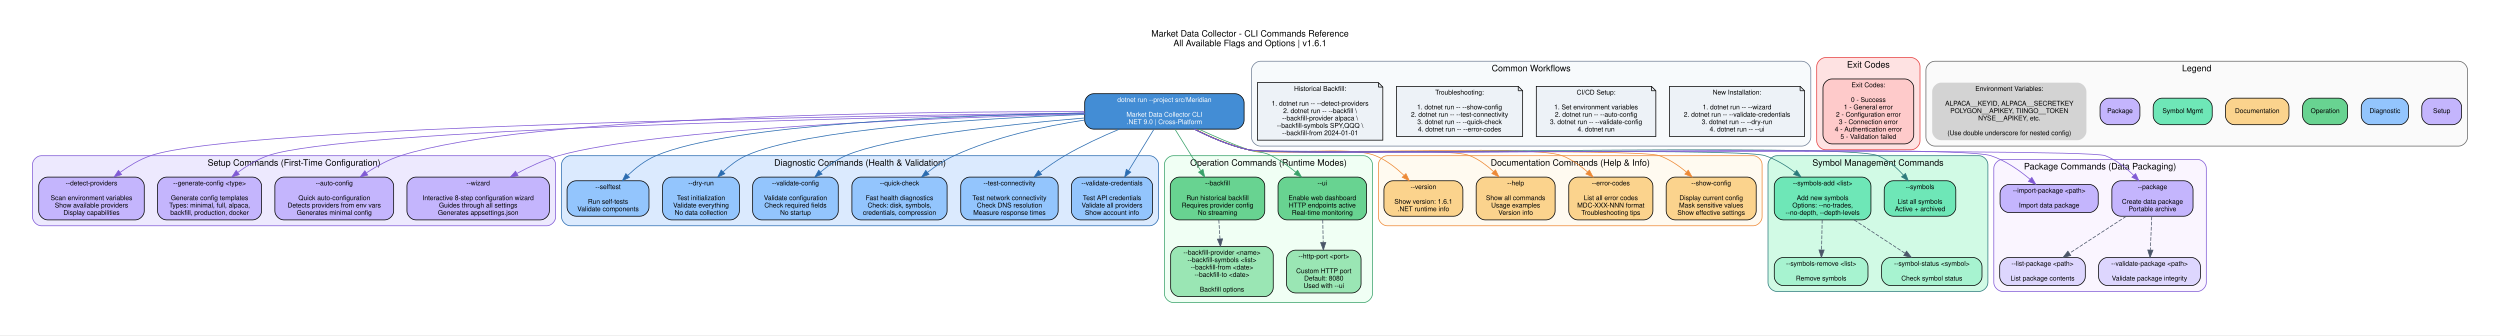
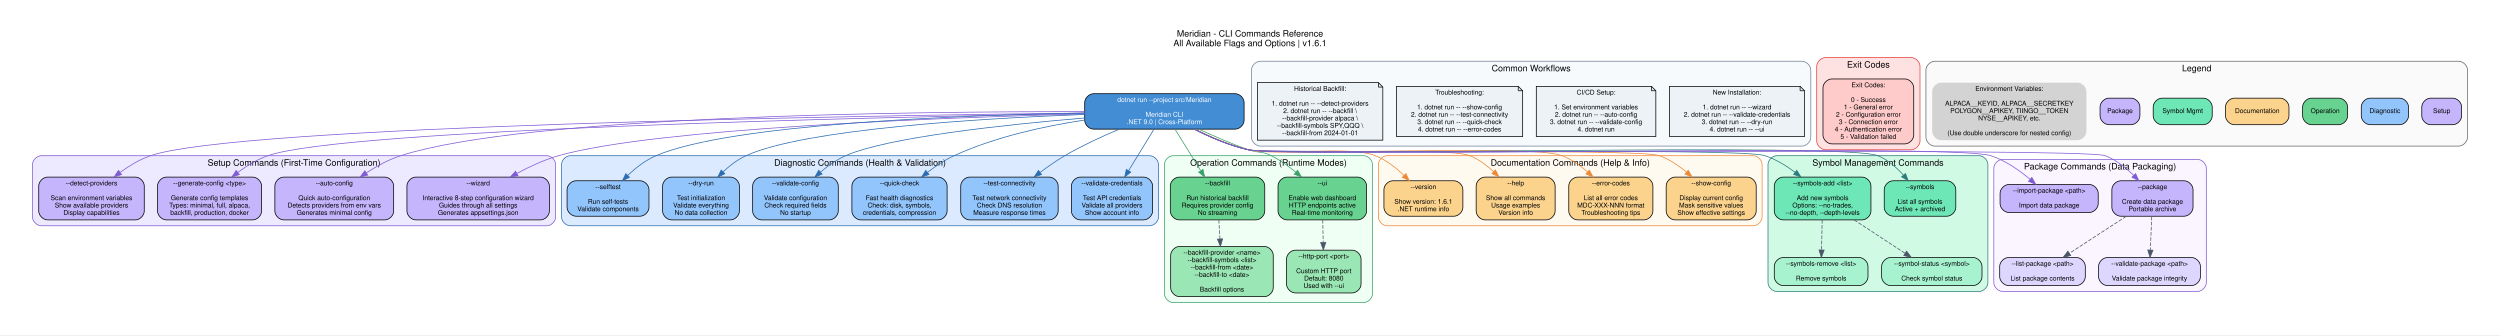
<svg xmlns="http://www.w3.org/2000/svg" width="3388pt" height="454pt" viewBox="0.00 0.00 3388.00 454.00">
  <g id="graph0" class="graph" transform="scale(1 1) rotate(0) translate(36 418)">
    <polygon fill="white" stroke="transparent" points="-36,36 -36,-418 3352,-418 3352,36 -36,36" />
-     <text text-anchor="middle" x="1658" y="-368.4" font-family="Helvetica,sans-Serif" font-size="12.00">Market Data Collector - CLI Commands Reference</text>
+     <text text-anchor="middle" x="1658" y="-368.4" font-family="Helvetica,sans-Serif" font-size="12.00">Meridian - CLI Commands Reference</text>
    <text text-anchor="middle" x="1658" y="-355.4" font-family="Helvetica,sans-Serif" font-size="12.00">All Available Flags and Options | v1.6.1</text>
    <g id="clust1" class="cluster">
      <path fill="#ede9fe" stroke="#805ad5" d="M20,-112C20,-112 705,-112 705,-112 711,-112 717,-118 717,-124 717,-124 717,-195 717,-195 717,-201 711,-207 705,-207 705,-207 20,-207 20,-207 14,-207 8,-201 8,-195 8,-195 8,-124 8,-124 8,-118 14,-112 20,-112" />
      <text text-anchor="middle" x="362.5" y="-193.4" font-family="Helvetica,sans-Serif" font-size="12.00">Setup Commands (First-Time Configuration)</text>
    </g>
    <g id="clust2" class="cluster">
      <path fill="#dbeafe" stroke="#2b6cb0" d="M737,-112C737,-112 1522,-112 1522,-112 1528,-112 1534,-118 1534,-124 1534,-124 1534,-195 1534,-195 1534,-201 1528,-207 1522,-207 1522,-207 737,-207 737,-207 731,-207 725,-201 725,-195 725,-195 725,-124 725,-124 725,-118 731,-112 737,-112" />
      <text text-anchor="middle" x="1129.5" y="-193.4" font-family="Helvetica,sans-Serif" font-size="12.00">Diagnostic Commands (Health &amp; Validation)</text>
    </g>
    <g id="clust3" class="cluster">
      <path fill="#f0fff4" stroke="#38a169" d="M1554,-8C1554,-8 1812,-8 1812,-8 1818,-8 1824,-14 1824,-20 1824,-20 1824,-195 1824,-195 1824,-201 1818,-207 1812,-207 1812,-207 1554,-207 1554,-207 1548,-207 1542,-201 1542,-195 1542,-195 1542,-20 1542,-20 1542,-14 1548,-8 1554,-8" />
      <text text-anchor="middle" x="1683" y="-193.4" font-family="Helvetica,sans-Serif" font-size="12.00">Operation Commands (Runtime Modes)</text>
    </g>
    <g id="clust4" class="cluster">
      <path fill="#fffaf0" stroke="#ed8936" d="M1844,-112C1844,-112 2340,-112 2340,-112 2346,-112 2352,-118 2352,-124 2352,-124 2352,-195 2352,-195 2352,-201 2346,-207 2340,-207 2340,-207 1844,-207 1844,-207 1838,-207 1832,-201 1832,-195 1832,-195 1832,-124 1832,-124 1832,-118 1838,-112 1844,-112" />
      <text text-anchor="middle" x="2092" y="-193.4" font-family="Helvetica,sans-Serif" font-size="12.00">Documentation Commands (Help &amp; Info)</text>
    </g>
    <g id="clust5" class="cluster">
      <path fill="#d1fae5" stroke="#2c7a7b" d="M2372,-23C2372,-23 2646,-23 2646,-23 2652,-23 2658,-29 2658,-35 2658,-35 2658,-195 2658,-195 2658,-201 2652,-207 2646,-207 2646,-207 2372,-207 2372,-207 2366,-207 2360,-201 2360,-195 2360,-195 2360,-35 2360,-35 2360,-29 2366,-23 2372,-23" />
      <text text-anchor="middle" x="2509" y="-193.4" font-family="Helvetica,sans-Serif" font-size="12.00">Symbol Management Commands</text>
    </g>
    <g id="clust6" class="cluster">
      <path fill="#faf5ff" stroke="#805ad5" d="M2678,-23C2678,-23 2942,-23 2942,-23 2948,-23 2954,-29 2954,-35 2954,-35 2954,-190 2954,-190 2954,-196 2948,-202 2942,-202 2942,-202 2678,-202 2678,-202 2672,-202 2666,-196 2666,-190 2666,-190 2666,-35 2666,-35 2666,-29 2672,-23 2678,-23" />
      <text text-anchor="middle" x="2810" y="-188.4" font-family="Helvetica,sans-Serif" font-size="12.00">Package Commands (Data Packaging)</text>
    </g>
    <g id="clust7" class="cluster">
      <path fill="#f7fafc" stroke="#718096" d="M1672,-220C1672,-220 2406,-220 2406,-220 2412,-220 2418,-226 2418,-232 2418,-232 2418,-323 2418,-323 2418,-329 2412,-335 2406,-335 2406,-335 1672,-335 1672,-335 1666,-335 1660,-329 1660,-323 1660,-323 1660,-232 1660,-232 1660,-226 1666,-220 1672,-220" />
      <text text-anchor="middle" x="2039" y="-321.4" font-family="Helvetica,sans-Serif" font-size="12.00">Common Workflows</text>
    </g>
    <g id="clust8" class="cluster">
      <path fill="#fee2e2" stroke="#e53e3e" d="M2438,-215C2438,-215 2554,-215 2554,-215 2560,-215 2566,-221 2566,-227 2566,-227 2566,-328 2566,-328 2566,-334 2560,-340 2554,-340 2554,-340 2438,-340 2438,-340 2432,-340 2426,-334 2426,-328 2426,-328 2426,-227 2426,-227 2426,-221 2432,-215 2438,-215" />
      <text text-anchor="middle" x="2496" y="-326.4" font-family="Helvetica,sans-Serif" font-size="12.00">Exit Codes</text>
    </g>
    <g id="clust9" class="cluster">
      <path fill="#fafafa" stroke="#666666" d="M2586,-220C2586,-220 3296,-220 3296,-220 3302,-220 3308,-226 3308,-232 3308,-232 3308,-323 3308,-323 3308,-329 3302,-335 3296,-335 3296,-335 2586,-335 2586,-335 2580,-335 2574,-329 2574,-323 2574,-323 2574,-232 2574,-232 2574,-226 2580,-220 2586,-220" />
      <text text-anchor="middle" x="2941" y="-321.4" font-family="Helvetica,sans-Serif" font-size="12.00">Legend</text>
    </g>
    <g id="node1" class="node">
      <path fill="#438dd5" stroke="black" d="M1638,-291C1638,-291 1446,-291 1446,-291 1440,-291 1434,-285 1434,-279 1434,-279 1434,-255 1434,-255 1434,-249 1440,-243 1446,-243 1446,-243 1638,-243 1638,-243 1644,-243 1650,-249 1650,-255 1650,-255 1650,-279 1650,-279 1650,-285 1644,-291 1638,-291" />
      <text text-anchor="middle" x="1542" y="-279.8" font-family="Helvetica,sans-Serif" font-size="9.00" fill="white">dotnet run --project src/Meridian</text>
-       <text text-anchor="middle" x="1542" y="-259.8" font-family="Helvetica,sans-Serif" font-size="9.00" fill="white">Market Data Collector CLI</text>
+       <text text-anchor="middle" x="1542" y="-259.8" font-family="Helvetica,sans-Serif" font-size="9.00" fill="white">Meridian CLI</text>
      <text text-anchor="middle" x="1542" y="-249.8" font-family="Helvetica,sans-Serif" font-size="9.00" fill="white">.NET 9.0 | Cross-Platform</text>
    </g>
    <g id="node2" class="node">
      <path fill="#c4b5fd" stroke="black" d="M696.5,-178C696.5,-178 527.5,-178 527.5,-178 521.5,-178 515.5,-172 515.5,-166 515.5,-166 515.5,-132 515.5,-132 515.5,-126 521.5,-120 527.5,-120 527.5,-120 696.5,-120 696.5,-120 702.5,-120 708.5,-126 708.5,-132 708.5,-132 708.5,-166 708.5,-166 708.5,-172 702.5,-178 696.5,-178" />
      <text text-anchor="middle" x="612" y="-166.8" font-family="Helvetica,sans-Serif" font-size="9.00">--wizard</text>
      <text text-anchor="middle" x="612" y="-146.8" font-family="Helvetica,sans-Serif" font-size="9.00">Interactive 8-step configuration wizard</text>
      <text text-anchor="middle" x="612" y="-136.8" font-family="Helvetica,sans-Serif" font-size="9.00">Guides through all settings</text>
      <text text-anchor="middle" x="612" y="-126.8" font-family="Helvetica,sans-Serif" font-size="9.00">Generates appsettings.json</text>
    </g>
    <g id="edge1" class="edge">
      <path fill="none" stroke="#805ad5" d="M1433.98,-263.69C1242.63,-258.7 851.93,-244.2 721,-207 701.67,-201.51 681.82,-192.35 664.45,-182.97" />
      <polygon fill="#805ad5" stroke="#805ad5" points="666.05,-179.85 655.61,-178.06 662.65,-185.97 666.05,-179.85" />
    </g>
    <g id="node3" class="node">
      <path fill="#c4b5fd" stroke="black" d="M485.5,-178C485.5,-178 348.5,-178 348.5,-178 342.5,-178 336.5,-172 336.5,-166 336.5,-166 336.5,-132 336.5,-132 336.5,-126 342.5,-120 348.5,-120 348.5,-120 485.5,-120 485.5,-120 491.5,-120 497.5,-126 497.5,-132 497.5,-132 497.5,-166 497.5,-166 497.5,-172 491.5,-178 485.5,-178" />
      <text text-anchor="middle" x="417" y="-166.8" font-family="Helvetica,sans-Serif" font-size="9.00">--auto-config</text>
      <text text-anchor="middle" x="417" y="-146.8" font-family="Helvetica,sans-Serif" font-size="9.00">Quick auto-configuration</text>
      <text text-anchor="middle" x="417" y="-136.8" font-family="Helvetica,sans-Serif" font-size="9.00">Detects providers from env vars</text>
      <text text-anchor="middle" x="417" y="-126.8" font-family="Helvetica,sans-Serif" font-size="9.00">Generates minimal config</text>
    </g>
    <g id="edge2" class="edge">
      <path fill="none" stroke="#805ad5" d="M1433.68,-266.68C1204.34,-267 676.86,-261.55 507,-207 490.81,-201.8 474.65,-192.99 460.57,-183.82" />
      <polygon fill="#805ad5" stroke="#805ad5" points="462.35,-180.8 452.1,-178.1 458.43,-186.6 462.35,-180.8" />
    </g>
    <g id="node4" class="node">
      <path fill="#c4b5fd" stroke="black" d="M306.5,-178C306.5,-178 189.5,-178 189.5,-178 183.5,-178 177.5,-172 177.5,-166 177.5,-166 177.5,-132 177.5,-132 177.5,-126 183.5,-120 189.5,-120 189.5,-120 306.5,-120 306.5,-120 312.5,-120 318.5,-126 318.5,-132 318.5,-132 318.5,-166 318.5,-166 318.5,-172 312.5,-178 306.5,-178" />
      <text text-anchor="middle" x="248" y="-166.8" font-family="Helvetica,sans-Serif" font-size="9.00">--generate-config &lt;type&gt;</text>
      <text text-anchor="middle" x="248" y="-146.8" font-family="Helvetica,sans-Serif" font-size="9.00">Generate config templates</text>
      <text text-anchor="middle" x="248" y="-136.8" font-family="Helvetica,sans-Serif" font-size="9.00">Types: minimal, full, alpaca,</text>
      <text text-anchor="middle" x="248" y="-126.8" font-family="Helvetica,sans-Serif" font-size="9.00">backfill, production, docker</text>
    </g>
    <g id="edge3" class="edge">
      <path fill="none" stroke="#805ad5" d="M1433.82,-264.26C1155.6,-259.28 429.78,-242.98 327,-207 312.6,-201.96 298.55,-193.4 286.38,-184.42" />
      <polygon fill="#805ad5" stroke="#805ad5" points="288.33,-181.5 278.27,-178.17 284.06,-187.05 288.33,-181.5" />
    </g>
    <g id="node5" class="node">
      <path fill="#c4b5fd" stroke="black" d="M147.5,-178C147.5,-178 28.5,-178 28.5,-178 22.5,-178 16.5,-172 16.5,-166 16.5,-166 16.5,-132 16.5,-132 16.5,-126 22.5,-120 28.5,-120 28.5,-120 147.5,-120 147.5,-120 153.5,-120 159.5,-126 159.5,-132 159.5,-132 159.5,-166 159.5,-166 159.5,-172 153.5,-178 147.5,-178" />
      <text text-anchor="middle" x="88" y="-166.8" font-family="Helvetica,sans-Serif" font-size="9.00">--detect-providers</text>
      <text text-anchor="middle" x="88" y="-146.8" font-family="Helvetica,sans-Serif" font-size="9.00">Scan environment variables</text>
      <text text-anchor="middle" x="88" y="-136.8" font-family="Helvetica,sans-Serif" font-size="9.00">Show available providers</text>
      <text text-anchor="middle" x="88" y="-126.8" font-family="Helvetica,sans-Serif" font-size="9.00">Display capabilities</text>
    </g>
    <g id="edge4" class="edge">
      <path fill="none" stroke="#805ad5" d="M1433.9,-264.89C1130.64,-261.27 286.23,-247.63 168,-207 153.45,-202 139.23,-193.45 126.9,-184.47" />
      <polygon fill="#805ad5" stroke="#805ad5" points="128.77,-181.49 118.69,-178.22 124.53,-187.06 128.77,-181.49" />
    </g>
    <g id="node6" class="node">
      <path fill="#93c5fd" stroke="black" d="M1514,-178C1514,-178 1428,-178 1428,-178 1422,-178 1416,-172 1416,-166 1416,-166 1416,-132 1416,-132 1416,-126 1422,-120 1428,-120 1428,-120 1514,-120 1514,-120 1520,-120 1526,-126 1526,-132 1526,-132 1526,-166 1526,-166 1526,-172 1520,-178 1514,-178" />
      <text text-anchor="middle" x="1471" y="-166.8" font-family="Helvetica,sans-Serif" font-size="9.00">--validate-credentials</text>
      <text text-anchor="middle" x="1471" y="-146.8" font-family="Helvetica,sans-Serif" font-size="9.00">Test API credentials</text>
      <text text-anchor="middle" x="1471" y="-136.8" font-family="Helvetica,sans-Serif" font-size="9.00">Validate all providers</text>
      <text text-anchor="middle" x="1471" y="-126.8" font-family="Helvetica,sans-Serif" font-size="9.00">Show account info</text>
    </g>
    <g id="edge5" class="edge">
      <path fill="none" stroke="#2b6cb0" d="M1527.8,-242.8C1518,-226.78 1504.75,-205.13 1493.51,-186.78" />
      <polygon fill="#2b6cb0" stroke="#2b6cb0" points="1496.39,-184.77 1488.18,-178.07 1490.42,-188.43 1496.39,-184.77" />
    </g>
    <g id="node7" class="node">
      <path fill="#93c5fd" stroke="black" d="M1386,-178C1386,-178 1278,-178 1278,-178 1272,-178 1266,-172 1266,-166 1266,-166 1266,-132 1266,-132 1266,-126 1272,-120 1278,-120 1278,-120 1386,-120 1386,-120 1392,-120 1398,-126 1398,-132 1398,-132 1398,-166 1398,-166 1398,-172 1392,-178 1386,-178" />
      <text text-anchor="middle" x="1332" y="-166.8" font-family="Helvetica,sans-Serif" font-size="9.00">--test-connectivity</text>
      <text text-anchor="middle" x="1332" y="-146.8" font-family="Helvetica,sans-Serif" font-size="9.00">Test network connectivity</text>
      <text text-anchor="middle" x="1332" y="-136.8" font-family="Helvetica,sans-Serif" font-size="9.00">Check DNS resolution</text>
      <text text-anchor="middle" x="1332" y="-126.8" font-family="Helvetica,sans-Serif" font-size="9.00">Measure response times</text>
    </g>
    <g id="edge6" class="edge">
      <path fill="none" stroke="#2b6cb0" d="M1481.01,-242.97C1457.29,-233.09 1430.27,-220.66 1407,-207 1395.76,-200.4 1384.25,-192.39 1373.73,-184.48" />
      <polygon fill="#2b6cb0" stroke="#2b6cb0" points="1375.59,-181.49 1365.52,-178.19 1371.33,-187.05 1375.59,-181.49" />
    </g>
    <g id="node8" class="node">
      <path fill="#93c5fd" stroke="black" d="M1235.5,-178C1235.5,-178 1130.5,-178 1130.5,-178 1124.5,-178 1118.5,-172 1118.5,-166 1118.5,-166 1118.5,-132 1118.5,-132 1118.5,-126 1124.5,-120 1130.5,-120 1130.5,-120 1235.5,-120 1235.5,-120 1241.5,-120 1247.5,-126 1247.5,-132 1247.5,-132 1247.5,-166 1247.5,-166 1247.5,-172 1241.5,-178 1235.5,-178" />
      <text text-anchor="middle" x="1183" y="-166.8" font-family="Helvetica,sans-Serif" font-size="9.00">--quick-check</text>
      <text text-anchor="middle" x="1183" y="-146.8" font-family="Helvetica,sans-Serif" font-size="9.00">Fast health diagnostics</text>
      <text text-anchor="middle" x="1183" y="-136.8" font-family="Helvetica,sans-Serif" font-size="9.00">Check: disk, symbols,</text>
      <text text-anchor="middle" x="1183" y="-126.8" font-family="Helvetica,sans-Serif" font-size="9.00">credentials, compression</text>
    </g>
    <g id="edge7" class="edge">
      <path fill="none" stroke="#2b6cb0" d="M1433.84,-255.31C1379,-247.02 1312.45,-232.45 1257,-207 1244.43,-201.23 1232.03,-192.98 1221.07,-184.55" />
      <polygon fill="#2b6cb0" stroke="#2b6cb0" points="1222.99,-181.6 1213,-178.1 1218.62,-187.07 1222.99,-181.6" />
    </g>
    <g id="node9" class="node">
      <path fill="#93c5fd" stroke="black" d="M1088,-178C1088,-178 996,-178 996,-178 990,-178 984,-172 984,-166 984,-166 984,-132 984,-132 984,-126 990,-120 996,-120 996,-120 1088,-120 1088,-120 1094,-120 1100,-126 1100,-132 1100,-132 1100,-166 1100,-166 1100,-172 1094,-178 1088,-178" />
      <text text-anchor="middle" x="1042" y="-166.8" font-family="Helvetica,sans-Serif" font-size="9.00">--validate-config</text>
      <text text-anchor="middle" x="1042" y="-146.8" font-family="Helvetica,sans-Serif" font-size="9.00">Validate configuration</text>
      <text text-anchor="middle" x="1042" y="-136.8" font-family="Helvetica,sans-Serif" font-size="9.00">Check required fields</text>
      <text text-anchor="middle" x="1042" y="-126.8" font-family="Helvetica,sans-Serif" font-size="9.00">No startup</text>
    </g>
    <g id="edge8" class="edge">
      <path fill="none" stroke="#2b6cb0" d="M1433.97,-258.12C1325.39,-248.98 1166.28,-231.91 1110,-207 1097.88,-201.64 1086.23,-193.44 1076.1,-184.93" />
      <polygon fill="#2b6cb0" stroke="#2b6cb0" points="1078.14,-182.06 1068.33,-178.08 1073.52,-187.31 1078.14,-182.06" />
    </g>
    <g id="node10" class="node">
      <path fill="#93c5fd" stroke="black" d="M954,-178C954,-178 874,-178 874,-178 868,-178 862,-172 862,-166 862,-166 862,-132 862,-132 862,-126 868,-120 874,-120 874,-120 954,-120 954,-120 960,-120 966,-126 966,-132 966,-132 966,-166 966,-166 966,-172 960,-178 954,-178" />
      <text text-anchor="middle" x="914" y="-166.8" font-family="Helvetica,sans-Serif" font-size="9.00">--dry-run</text>
      <text text-anchor="middle" x="914" y="-146.8" font-family="Helvetica,sans-Serif" font-size="9.00">Test initialization</text>
      <text text-anchor="middle" x="914" y="-136.8" font-family="Helvetica,sans-Serif" font-size="9.00">Validate everything</text>
      <text text-anchor="middle" x="914" y="-126.8" font-family="Helvetica,sans-Serif" font-size="9.00">No data collection</text>
    </g>
    <g id="edge9" class="edge">
      <path fill="none" stroke="#2b6cb0" d="M1433.71,-262.9C1292.53,-257.46 1054.25,-243.12 975,-207 963.67,-201.83 953.07,-193.71 943.99,-185.2" />
      <polygon fill="#2b6cb0" stroke="#2b6cb0" points="946.3,-182.57 936.73,-178.02 941.38,-187.54 946.3,-182.57" />
    </g>
    <g id="node11" class="node">
      <path fill="#93c5fd" stroke="black" d="M831.5,-173C831.5,-173 744.5,-173 744.5,-173 738.5,-173 732.5,-167 732.5,-161 732.5,-161 732.5,-137 732.5,-137 732.5,-131 738.5,-125 744.5,-125 744.5,-125 831.5,-125 831.5,-125 837.5,-125 843.5,-131 843.5,-137 843.5,-137 843.5,-161 843.5,-161 843.5,-167 837.5,-173 831.5,-173" />
      <text text-anchor="middle" x="788" y="-161.8" font-family="Helvetica,sans-Serif" font-size="9.00">--selftest</text>
      <text text-anchor="middle" x="788" y="-141.8" font-family="Helvetica,sans-Serif" font-size="9.00">Run self-tests</text>
      <text text-anchor="middle" x="788" y="-131.8" font-family="Helvetica,sans-Serif" font-size="9.00">Validate components</text>
    </g>
    <g id="edge10" class="edge">
      <path fill="none" stroke="#2b6cb0" d="M1433.95,-264.91C1266.94,-261.86 954.76,-250.34 853,-207 838.89,-200.99 825.68,-190.69 814.91,-180.49" />
      <polygon fill="#2b6cb0" stroke="#2b6cb0" points="817.08,-177.71 807.52,-173.14 812.15,-182.68 817.08,-177.71" />
    </g>
    <g id="node12" class="node">
      <path fill="#68d391" stroke="black" d="M1804,-178C1804,-178 1708,-178 1708,-178 1702,-178 1696,-172 1696,-166 1696,-166 1696,-132 1696,-132 1696,-126 1702,-120 1708,-120 1708,-120 1804,-120 1804,-120 1810,-120 1816,-126 1816,-132 1816,-132 1816,-166 1816,-166 1816,-172 1810,-178 1804,-178" />
      <text text-anchor="middle" x="1756" y="-166.8" font-family="Helvetica,sans-Serif" font-size="9.00">--ui</text>
      <text text-anchor="middle" x="1756" y="-146.8" font-family="Helvetica,sans-Serif" font-size="9.00">Enable web dashboard</text>
      <text text-anchor="middle" x="1756" y="-136.8" font-family="Helvetica,sans-Serif" font-size="9.00">HTTP endpoints active</text>
      <text text-anchor="middle" x="1756" y="-126.8" font-family="Helvetica,sans-Serif" font-size="9.00">Real-time monitoring</text>
    </g>
    <g id="edge11" class="edge">
      <path fill="none" stroke="#38a169" d="M1588.7,-242.97C1609.05,-233.5 1633.39,-222.91 1656,-215 1669.43,-210.3 1674.32,-213.46 1687,-207 1698.58,-201.1 1709.96,-192.97 1720.03,-184.69" />
      <polygon fill="#38a169" stroke="#38a169" points="1722.46,-187.22 1727.81,-178.07 1717.92,-181.89 1722.46,-187.22" />
    </g>
    <g id="node14" class="node">
      <path fill="#68d391" stroke="black" d="M1666,-178C1666,-178 1562,-178 1562,-178 1556,-178 1550,-172 1550,-166 1550,-166 1550,-132 1550,-132 1550,-126 1556,-120 1562,-120 1562,-120 1666,-120 1666,-120 1672,-120 1678,-126 1678,-132 1678,-132 1678,-166 1678,-166 1678,-172 1672,-178 1666,-178" />
      <text text-anchor="middle" x="1614" y="-166.8" font-family="Helvetica,sans-Serif" font-size="9.00">--backfill</text>
      <text text-anchor="middle" x="1614" y="-146.8" font-family="Helvetica,sans-Serif" font-size="9.00">Run historical backfill</text>
      <text text-anchor="middle" x="1614" y="-136.8" font-family="Helvetica,sans-Serif" font-size="9.00">Requires provider config</text>
      <text text-anchor="middle" x="1614" y="-126.8" font-family="Helvetica,sans-Serif" font-size="9.00">No streaming</text>
    </g>
    <g id="edge12" class="edge">
      <path fill="none" stroke="#38a169" d="M1556.4,-242.8C1566.34,-226.78 1579.78,-205.13 1591.17,-186.78" />
      <polygon fill="#38a169" stroke="#38a169" points="1594.28,-188.41 1596.58,-178.07 1588.33,-184.72 1594.28,-188.41" />
    </g>
    <g id="node16" class="node">
      <path fill="#fbd38d" stroke="black" d="M2332,-178C2332,-178 2234,-178 2234,-178 2228,-178 2222,-172 2222,-166 2222,-166 2222,-132 2222,-132 2222,-126 2228,-120 2234,-120 2234,-120 2332,-120 2332,-120 2338,-120 2344,-126 2344,-132 2344,-132 2344,-166 2344,-166 2344,-172 2338,-178 2332,-178" />
      <text text-anchor="middle" x="2283" y="-166.8" font-family="Helvetica,sans-Serif" font-size="9.00">--show-config</text>
      <text text-anchor="middle" x="2283" y="-146.8" font-family="Helvetica,sans-Serif" font-size="9.00">Display current config</text>
      <text text-anchor="middle" x="2283" y="-136.8" font-family="Helvetica,sans-Serif" font-size="9.00">Mask sensitive values</text>
      <text text-anchor="middle" x="2283" y="-126.8" font-family="Helvetica,sans-Serif" font-size="9.00">Show effective settings</text>
    </g>
    <g id="edge15" class="edge">
      <path fill="none" stroke="#ed8936" d="M1582.83,-242.87C1603.96,-232.17 1630.59,-220.61 1656,-215 1686.22,-208.32 2183.92,-217.58 2213,-207 2226.14,-202.22 2238.63,-193.84 2249.32,-184.96" />
      <polygon fill="#ed8936" stroke="#ed8936" points="2251.91,-187.34 2257.13,-178.12 2247.3,-182.08 2251.91,-187.34" />
    </g>
    <g id="node17" class="node">
      <path fill="#fbd38d" stroke="black" d="M2192,-178C2192,-178 2102,-178 2102,-178 2096,-178 2090,-172 2090,-166 2090,-166 2090,-132 2090,-132 2090,-126 2096,-120 2102,-120 2102,-120 2192,-120 2192,-120 2198,-120 2204,-126 2204,-132 2204,-132 2204,-166 2204,-166 2204,-172 2198,-178 2192,-178" />
      <text text-anchor="middle" x="2147" y="-166.8" font-family="Helvetica,sans-Serif" font-size="9.00">--error-codes</text>
      <text text-anchor="middle" x="2147" y="-146.8" font-family="Helvetica,sans-Serif" font-size="9.00">List all error codes</text>
      <text text-anchor="middle" x="2147" y="-136.8" font-family="Helvetica,sans-Serif" font-size="9.00">MDC-XXX-NNN format</text>
      <text text-anchor="middle" x="2147" y="-126.8" font-family="Helvetica,sans-Serif" font-size="9.00">Troubleshooting tips</text>
    </g>
    <g id="edge16" class="edge">
      <path fill="none" stroke="#ed8936" d="M1582.84,-242.91C1603.97,-232.23 1630.61,-220.67 1656,-215 1702.09,-204.7 2036.89,-223.88 2081,-207 2093.62,-202.17 2105.46,-193.78 2115.54,-184.9" />
      <polygon fill="#ed8936" stroke="#ed8936" points="2117.94,-187.44 2122.88,-178.06 2113.17,-182.31 2117.94,-187.44" />
    </g>
    <g id="node18" class="node">
      <path fill="#fbd38d" stroke="black" d="M2059.5,-178C2059.5,-178 1976.5,-178 1976.5,-178 1970.5,-178 1964.5,-172 1964.5,-166 1964.5,-166 1964.5,-132 1964.5,-132 1964.5,-126 1970.5,-120 1976.5,-120 1976.5,-120 2059.5,-120 2059.5,-120 2065.5,-120 2071.5,-126 2071.5,-132 2071.5,-132 2071.5,-166 2071.5,-166 2071.5,-172 2065.5,-178 2059.5,-178" />
      <text text-anchor="middle" x="2018" y="-166.8" font-family="Helvetica,sans-Serif" font-size="9.00">--help</text>
      <text text-anchor="middle" x="2018" y="-146.8" font-family="Helvetica,sans-Serif" font-size="9.00">Show all commands</text>
      <text text-anchor="middle" x="2018" y="-136.8" font-family="Helvetica,sans-Serif" font-size="9.00">Usage examples</text>
      <text text-anchor="middle" x="2018" y="-126.8" font-family="Helvetica,sans-Serif" font-size="9.00">Version info</text>
    </g>
    <g id="edge17" class="edge">
      <path fill="none" stroke="#ed8936" d="M1582.86,-243C1604,-232.34 1630.63,-220.77 1656,-215 1688.51,-207.6 1925.1,-219.52 1956,-207 1967.87,-202.19 1978.87,-194 1988.22,-185.3" />
      <polygon fill="#ed8936" stroke="#ed8936" points="1990.68,-187.79 1995.34,-178.28 1985.76,-182.81 1990.68,-187.79" />
    </g>
    <g id="node19" class="node">
      <path fill="#fbd38d" stroke="black" d="M1934.5,-173C1934.5,-173 1851.5,-173 1851.5,-173 1845.5,-173 1839.5,-167 1839.5,-161 1839.5,-161 1839.5,-137 1839.5,-137 1839.5,-131 1845.5,-125 1851.5,-125 1851.5,-125 1934.5,-125 1934.5,-125 1940.5,-125 1946.5,-131 1946.5,-137 1946.5,-137 1946.5,-161 1946.5,-161 1946.5,-167 1940.5,-173 1934.5,-173" />
      <text text-anchor="middle" x="1893" y="-161.8" font-family="Helvetica,sans-Serif" font-size="9.00">--version</text>
      <text text-anchor="middle" x="1893" y="-141.8" font-family="Helvetica,sans-Serif" font-size="9.00">Show version: 1.6.1</text>
      <text text-anchor="middle" x="1893" y="-131.8" font-family="Helvetica,sans-Serif" font-size="9.00">.NET runtime info</text>
    </g>
    <g id="edge18" class="edge">
      <path fill="none" stroke="#ed8936" d="M1583.44,-242.95C1604.5,-232.41 1630.9,-220.97 1656,-215 1693.22,-206.14 1792.51,-221.31 1828,-207 1842.48,-201.16 1855.92,-190.66 1866.78,-180.25" />
      <polygon fill="#ed8936" stroke="#ed8936" points="1869.3,-182.68 1873.86,-173.11 1864.33,-177.74 1869.3,-182.68" />
    </g>
    <g id="node20" class="node">
      <path fill="#6ee7b7" stroke="black" d="M2602.5,-173C2602.5,-173 2529.5,-173 2529.5,-173 2523.5,-173 2517.5,-167 2517.5,-161 2517.5,-161 2517.5,-137 2517.5,-137 2517.5,-131 2523.5,-125 2529.5,-125 2529.5,-125 2602.5,-125 2602.5,-125 2608.5,-125 2614.5,-131 2614.5,-137 2614.5,-137 2614.5,-161 2614.5,-161 2614.5,-167 2608.5,-173 2602.5,-173" />
      <text text-anchor="middle" x="2566" y="-161.8" font-family="Helvetica,sans-Serif" font-size="9.00">--symbols</text>
      <text text-anchor="middle" x="2566" y="-141.8" font-family="Helvetica,sans-Serif" font-size="9.00">List all symbols</text>
      <text text-anchor="middle" x="2566" y="-131.8" font-family="Helvetica,sans-Serif" font-size="9.00">Active + archived</text>
    </g>
    <g id="edge19" class="edge">
      <path fill="none" stroke="#2c7a7b" d="M1582.55,-242.95C1603.72,-232.2 1630.47,-220.57 1656,-215 1702.3,-204.89 2465.3,-225.34 2509,-207 2522.27,-201.43 2534.07,-191.15 2543.44,-180.83" />
      <polygon fill="#2c7a7b" stroke="#2c7a7b" points="2546.29,-182.88 2550.12,-173.01 2540.97,-178.34 2546.29,-182.88" />
    </g>
    <g id="node21" class="node">
      <path fill="#6ee7b7" stroke="black" d="M2487.5,-178C2487.5,-178 2380.5,-178 2380.5,-178 2374.5,-178 2368.5,-172 2368.5,-166 2368.5,-166 2368.5,-132 2368.5,-132 2368.5,-126 2374.5,-120 2380.5,-120 2380.5,-120 2487.5,-120 2487.5,-120 2493.5,-120 2499.5,-126 2499.5,-132 2499.5,-132 2499.5,-166 2499.5,-166 2499.5,-172 2493.5,-178 2487.5,-178" />
      <text text-anchor="middle" x="2434" y="-166.8" font-family="Helvetica,sans-Serif" font-size="9.00">--symbols-add &lt;list&gt;</text>
      <text text-anchor="middle" x="2434" y="-146.8" font-family="Helvetica,sans-Serif" font-size="9.00">Add new symbols</text>
      <text text-anchor="middle" x="2434" y="-136.8" font-family="Helvetica,sans-Serif" font-size="9.00">Options: --no-trades,</text>
      <text text-anchor="middle" x="2434" y="-126.8" font-family="Helvetica,sans-Serif" font-size="9.00">--no-depth, --depth-levels</text>
    </g>
    <g id="edge20" class="edge">
      <path fill="none" stroke="#2c7a7b" d="M1582.56,-242.97C1603.73,-232.23 1630.48,-220.6 1656,-215 1693.99,-206.66 2319.1,-219.28 2356,-207 2370.48,-202.18 2384.52,-193.59 2396.61,-184.51" />
      <polygon fill="#2c7a7b" stroke="#2c7a7b" points="2398.95,-187.12 2404.64,-178.19 2394.62,-181.62 2398.95,-187.12" />
    </g>
    <g id="node24" class="node">
      <path fill="#c4b5fd" stroke="black" d="M2924,-173C2924,-173 2838,-173 2838,-173 2832,-173 2826,-167 2826,-161 2826,-161 2826,-137 2826,-137 2826,-131 2832,-125 2838,-125 2838,-125 2924,-125 2924,-125 2930,-125 2936,-131 2936,-137 2936,-137 2936,-161 2936,-161 2936,-167 2930,-173 2924,-173" />
      <text text-anchor="middle" x="2881" y="-161.8" font-family="Helvetica,sans-Serif" font-size="9.00">--package</text>
      <text text-anchor="middle" x="2881" y="-141.8" font-family="Helvetica,sans-Serif" font-size="9.00">Create data package</text>
      <text text-anchor="middle" x="2881" y="-131.8" font-family="Helvetica,sans-Serif" font-size="9.00">Portable archive</text>
    </g>
    <g id="edge23" class="edge">
      <path fill="none" stroke="#805ad5" d="M1582.55,-242.92C1603.71,-232.17 1630.47,-220.54 1656,-215 1687.52,-208.16 2786.9,-218.58 2817,-207 2831.56,-201.4 2844.92,-190.83 2855.63,-180.3" />
      <polygon fill="#805ad5" stroke="#805ad5" points="2858.17,-182.7 2862.6,-173.08 2853.14,-177.84 2858.17,-182.7" />
    </g>
    <g id="node25" class="node">
      <path fill="#c4b5fd" stroke="black" d="M2795.5,-168C2795.5,-168 2686.5,-168 2686.5,-168 2680.5,-168 2674.5,-162 2674.5,-156 2674.5,-156 2674.5,-142 2674.5,-142 2674.5,-136 2680.5,-130 2686.5,-130 2686.5,-130 2795.5,-130 2795.5,-130 2801.5,-130 2807.5,-136 2807.5,-142 2807.5,-142 2807.5,-156 2807.5,-156 2807.5,-162 2801.5,-168 2795.5,-168" />
      <text text-anchor="middle" x="2741" y="-156.8" font-family="Helvetica,sans-Serif" font-size="9.00">--import-package &lt;path&gt;</text>
      <text text-anchor="middle" x="2741" y="-136.8" font-family="Helvetica,sans-Serif" font-size="9.00">Import data package</text>
    </g>
    <g id="edge24" class="edge">
      <path fill="none" stroke="#805ad5" d="M1582.55,-242.93C1603.72,-232.18 1630.47,-220.56 1656,-215 1710.61,-203.11 2608.89,-224.39 2662,-207 2681.8,-200.52 2700.84,-187.07 2715.26,-174.87" />
      <polygon fill="#805ad5" stroke="#805ad5" points="2717.57,-177.5 2722.77,-168.27 2712.95,-172.24 2717.57,-177.5" />
    </g>
    <g id="node13" class="node">
      <path fill="#9ae6b4" stroke="black" d="M1796.5,-79C1796.5,-79 1719.5,-79 1719.5,-79 1713.5,-79 1707.5,-73 1707.5,-67 1707.5,-67 1707.5,-33 1707.5,-33 1707.5,-27 1713.5,-21 1719.5,-21 1719.5,-21 1796.5,-21 1796.5,-21 1802.5,-21 1808.5,-27 1808.5,-33 1808.5,-33 1808.5,-67 1808.5,-67 1808.5,-73 1802.5,-79 1796.5,-79" />
      <text text-anchor="middle" x="1758" y="-67.8" font-family="Helvetica,sans-Serif" font-size="9.00">--http-port &lt;port&gt;</text>
      <text text-anchor="middle" x="1758" y="-47.8" font-family="Helvetica,sans-Serif" font-size="9.00">Custom HTTP port</text>
      <text text-anchor="middle" x="1758" y="-37.8" font-family="Helvetica,sans-Serif" font-size="9.00">Default: 8080</text>
      <text text-anchor="middle" x="1758" y="-27.8" font-family="Helvetica,sans-Serif" font-size="9.00">Used with --ui</text>
    </g>
    <g id="edge13" class="edge">
      <path fill="none" stroke="#4a5568" stroke-dasharray="5,2" d="M1756.58,-119.94C1756.77,-110.48 1757,-99.73 1757.2,-89.6" />
      <polygon fill="#4a5568" stroke="#4a5568" points="1760.71,-89.4 1757.42,-79.33 1753.71,-89.26 1760.71,-89.4" />
    </g>
    <g id="node15" class="node">
      <path fill="#9ae6b4" stroke="black" d="M1677.5,-84C1677.5,-84 1562.5,-84 1562.5,-84 1556.5,-84 1550.5,-78 1550.5,-72 1550.5,-72 1550.5,-28 1550.5,-28 1550.5,-22 1556.5,-16 1562.5,-16 1562.5,-16 1677.5,-16 1677.5,-16 1683.5,-16 1689.5,-22 1689.5,-28 1689.5,-28 1689.5,-72 1689.5,-72 1689.5,-78 1683.5,-84 1677.5,-84" />
      <text text-anchor="middle" x="1620" y="-72.8" font-family="Helvetica,sans-Serif" font-size="9.00">--backfill-provider &lt;name&gt;</text>
      <text text-anchor="middle" x="1620" y="-62.8" font-family="Helvetica,sans-Serif" font-size="9.00">--backfill-symbols &lt;list&gt;</text>
      <text text-anchor="middle" x="1620" y="-52.8" font-family="Helvetica,sans-Serif" font-size="9.00">--backfill-from &lt;date&gt;</text>
      <text text-anchor="middle" x="1620" y="-42.8" font-family="Helvetica,sans-Serif" font-size="9.00">--backfill-to &lt;date&gt;</text>
      <text text-anchor="middle" x="1620" y="-22.8" font-family="Helvetica,sans-Serif" font-size="9.00">Backfill options</text>
    </g>
    <g id="edge14" class="edge">
      <path fill="none" stroke="#4a5568" stroke-dasharray="5,2" d="M1615.74,-119.94C1616.23,-111.9 1616.79,-102.94 1617.33,-94.21" />
      <polygon fill="#4a5568" stroke="#4a5568" points="1620.83,-94.33 1617.95,-84.14 1613.84,-93.9 1620.83,-94.33" />
    </g>
    <g id="node22" class="node">
      <path fill="#a7f3d0" stroke="black" d="M2483.5,-69C2483.5,-69 2380.5,-69 2380.5,-69 2374.5,-69 2368.5,-63 2368.5,-57 2368.5,-57 2368.5,-43 2368.5,-43 2368.5,-37 2374.5,-31 2380.5,-31 2380.5,-31 2483.5,-31 2483.5,-31 2489.5,-31 2495.5,-37 2495.5,-43 2495.5,-43 2495.5,-57 2495.5,-57 2495.5,-63 2489.5,-69 2483.5,-69" />
      <text text-anchor="middle" x="2432" y="-57.8" font-family="Helvetica,sans-Serif" font-size="9.00">--symbols-remove &lt;list&gt;</text>
      <text text-anchor="middle" x="2432" y="-37.8" font-family="Helvetica,sans-Serif" font-size="9.00">Remove symbols</text>
    </g>
    <g id="edge21" class="edge">
      <path fill="none" stroke="#4a5568" stroke-dasharray="5,2" d="M2433.42,-119.94C2433.16,-107.18 2432.85,-92.1 2432.58,-79.31" />
      <polygon fill="#4a5568" stroke="#4a5568" points="2436.08,-79.12 2432.38,-69.2 2429.08,-79.27 2436.08,-79.12" />
    </g>
    <g id="node23" class="node">
      <path fill="#a7f3d0" stroke="black" d="M2638,-69C2638,-69 2526,-69 2526,-69 2520,-69 2514,-63 2514,-57 2514,-57 2514,-43 2514,-43 2514,-37 2520,-31 2526,-31 2526,-31 2638,-31 2638,-31 2644,-31 2650,-37 2650,-43 2650,-43 2650,-57 2650,-57 2650,-63 2644,-69 2638,-69" />
      <text text-anchor="middle" x="2582" y="-57.8" font-family="Helvetica,sans-Serif" font-size="9.00">--symbol-status &lt;symbol&gt;</text>
      <text text-anchor="middle" x="2582" y="-37.8" font-family="Helvetica,sans-Serif" font-size="9.00">Check symbol status</text>
    </g>
    <g id="edge22" class="edge">
      <path fill="none" stroke="#4a5568" stroke-dasharray="5,2" d="M2476.81,-119.94C2498.62,-105.65 2524.86,-88.45 2545.67,-74.81" />
      <polygon fill="#4a5568" stroke="#4a5568" points="2547.79,-77.61 2554.23,-69.2 2543.95,-71.75 2547.79,-77.61" />
    </g>
    <g id="node26" class="node">
      <path fill="#ddd6fe" stroke="black" d="M2778,-69C2778,-69 2686,-69 2686,-69 2680,-69 2674,-63 2674,-57 2674,-57 2674,-43 2674,-43 2674,-37 2680,-31 2686,-31 2686,-31 2778,-31 2778,-31 2784,-31 2790,-37 2790,-43 2790,-43 2790,-57 2790,-57 2790,-63 2784,-69 2778,-69" />
      <text text-anchor="middle" x="2732" y="-57.8" font-family="Helvetica,sans-Serif" font-size="9.00">--list-package &lt;path&gt;</text>
      <text text-anchor="middle" x="2732" y="-37.8" font-family="Helvetica,sans-Serif" font-size="9.00">List package contents</text>
    </g>
    <g id="edge25" class="edge">
      <path fill="none" stroke="#4a5568" stroke-dasharray="5,2" d="M2845.31,-124.77C2822.1,-109.66 2791.92,-90.01 2768.55,-74.79" />
      <polygon fill="#4a5568" stroke="#4a5568" points="2770.24,-71.72 2759.95,-69.2 2766.42,-77.58 2770.24,-71.72" />
    </g>
    <g id="node27" class="node">
      <path fill="#ddd6fe" stroke="black" d="M2934,-69C2934,-69 2820,-69 2820,-69 2814,-69 2808,-63 2808,-57 2808,-57 2808,-43 2808,-43 2808,-37 2814,-31 2820,-31 2820,-31 2934,-31 2934,-31 2940,-31 2946,-37 2946,-43 2946,-43 2946,-57 2946,-57 2946,-63 2940,-69 2934,-69" />
      <text text-anchor="middle" x="2877" y="-57.8" font-family="Helvetica,sans-Serif" font-size="9.00">--validate-package &lt;path&gt;</text>
      <text text-anchor="middle" x="2877" y="-37.8" font-family="Helvetica,sans-Serif" font-size="9.00">Validate package integrity</text>
    </g>
    <g id="edge26" class="edge">
      <path fill="none" stroke="#4a5568" stroke-dasharray="5,2" d="M2880.03,-124.52C2879.47,-110.94 2878.76,-93.75 2878.17,-79.41" />
      <polygon fill="#4a5568" stroke="#4a5568" points="2881.66,-78.95 2877.75,-69.1 2874.66,-79.24 2881.66,-78.95" />
    </g>
    <g id="node28" class="node">
      <polygon fill="#edf2f7" stroke="black" points="2403.5,-301 2226.5,-301 2226.5,-233 2409.5,-233 2409.5,-295 2403.5,-301" />
      <polyline fill="none" stroke="black" points="2403.5,-301 2403.5,-295 " />
      <polyline fill="none" stroke="black" points="2409.5,-295 2403.5,-295 " />
      <text text-anchor="middle" x="2318" y="-289.8" font-family="Helvetica,sans-Serif" font-size="9.00">New Installation:</text>
      <text text-anchor="middle" x="2318" y="-269.8" font-family="Helvetica,sans-Serif" font-size="9.00">1. dotnet run -- --wizard</text>
      <text text-anchor="middle" x="2318" y="-259.8" font-family="Helvetica,sans-Serif" font-size="9.00">2. dotnet run -- --validate-credentials</text>
      <text text-anchor="middle" x="2318" y="-249.8" font-family="Helvetica,sans-Serif" font-size="9.00">3. dotnet run -- --dry-run</text>
      <text text-anchor="middle" x="2318" y="-239.8" font-family="Helvetica,sans-Serif" font-size="9.00">4. dotnet run -- --ui</text>
    </g>
    <g id="node29" class="node">
      <polygon fill="#edf2f7" stroke="black" points="2202,-301 2046,-301 2046,-233 2208,-233 2208,-295 2202,-301" />
      <polyline fill="none" stroke="black" points="2202,-301 2202,-295 " />
      <polyline fill="none" stroke="black" points="2208,-295 2202,-295 " />
      <text text-anchor="middle" x="2127" y="-289.8" font-family="Helvetica,sans-Serif" font-size="9.00">CI/CD Setup:</text>
      <text text-anchor="middle" x="2127" y="-269.8" font-family="Helvetica,sans-Serif" font-size="9.00">1. Set environment variables</text>
      <text text-anchor="middle" x="2127" y="-259.8" font-family="Helvetica,sans-Serif" font-size="9.00">2. dotnet run -- --auto-config</text>
      <text text-anchor="middle" x="2127" y="-249.8" font-family="Helvetica,sans-Serif" font-size="9.00">3. dotnet run -- --validate-config</text>
      <text text-anchor="middle" x="2127" y="-239.8" font-family="Helvetica,sans-Serif" font-size="9.00">4. dotnet run</text>
    </g>
    <g id="node30" class="node">
      <polygon fill="#edf2f7" stroke="black" points="2021.5,-301 1856.5,-301 1856.5,-233 2027.5,-233 2027.5,-295 2021.5,-301" />
      <polyline fill="none" stroke="black" points="2021.5,-301 2021.5,-295 " />
      <polyline fill="none" stroke="black" points="2027.5,-295 2021.5,-295 " />
      <text text-anchor="middle" x="1942" y="-289.8" font-family="Helvetica,sans-Serif" font-size="9.00">Troubleshooting:</text>
      <text text-anchor="middle" x="1942" y="-269.8" font-family="Helvetica,sans-Serif" font-size="9.00">1. dotnet run -- --show-config</text>
      <text text-anchor="middle" x="1942" y="-259.8" font-family="Helvetica,sans-Serif" font-size="9.00">2. dotnet run -- --test-connectivity</text>
      <text text-anchor="middle" x="1942" y="-249.8" font-family="Helvetica,sans-Serif" font-size="9.00">3. dotnet run -- --quick-check</text>
      <text text-anchor="middle" x="1942" y="-239.8" font-family="Helvetica,sans-Serif" font-size="9.00">4. dotnet run -- --error-codes</text>
    </g>
    <g id="node31" class="node">
      <polygon fill="#edf2f7" stroke="black" points="1832,-306 1668,-306 1668,-228 1838,-228 1838,-300 1832,-306" />
      <polyline fill="none" stroke="black" points="1832,-306 1832,-300 " />
      <polyline fill="none" stroke="black" points="1838,-300 1832,-300 " />
      <text text-anchor="middle" x="1753" y="-294.8" font-family="Helvetica,sans-Serif" font-size="9.00">Historical Backfill:</text>
      <text text-anchor="middle" x="1753" y="-274.8" font-family="Helvetica,sans-Serif" font-size="9.00">1. dotnet run -- --detect-providers</text>
      <text text-anchor="middle" x="1753" y="-264.8" font-family="Helvetica,sans-Serif" font-size="9.00">2. dotnet run -- --backfill \</text>
      <text text-anchor="middle" x="1753" y="-254.8" font-family="Helvetica,sans-Serif" font-size="9.00">   --backfill-provider alpaca \</text>
      <text text-anchor="middle" x="1753" y="-244.8" font-family="Helvetica,sans-Serif" font-size="9.00">   --backfill-symbols SPY,QQQ \</text>
      <text text-anchor="middle" x="1753" y="-234.8" font-family="Helvetica,sans-Serif" font-size="9.00">   --backfill-from 2024-01-01</text>
    </g>
    <g id="node32" class="node">
      <path fill="#fecaca" stroke="black" d="M2545.5,-311C2545.5,-311 2446.5,-311 2446.5,-311 2440.5,-311 2434.5,-305 2434.5,-299 2434.5,-299 2434.5,-235 2434.5,-235 2434.5,-229 2440.5,-223 2446.5,-223 2446.5,-223 2545.5,-223 2545.5,-223 2551.5,-223 2557.5,-229 2557.5,-235 2557.5,-235 2557.5,-299 2557.5,-299 2557.5,-305 2551.5,-311 2545.5,-311" />
      <text text-anchor="middle" x="2496" y="-299.8" font-family="Helvetica,sans-Serif" font-size="9.00">Exit Codes:</text>
      <text text-anchor="middle" x="2496" y="-279.8" font-family="Helvetica,sans-Serif" font-size="9.00">0 - Success</text>
      <text text-anchor="middle" x="2496" y="-269.8" font-family="Helvetica,sans-Serif" font-size="9.00">1 - General error</text>
      <text text-anchor="middle" x="2496" y="-259.8" font-family="Helvetica,sans-Serif" font-size="9.00">2 - Configuration error</text>
      <text text-anchor="middle" x="2496" y="-249.8" font-family="Helvetica,sans-Serif" font-size="9.00">3 - Connection error</text>
      <text text-anchor="middle" x="2496" y="-239.8" font-family="Helvetica,sans-Serif" font-size="9.00">4 - Authentication error</text>
      <text text-anchor="middle" x="2496" y="-229.8" font-family="Helvetica,sans-Serif" font-size="9.00">5 - Validation failed</text>
    </g>
    <g id="node33" class="node">
      <path fill="#c4b5fd" stroke="black" d="M3288,-285C3288,-285 3258,-285 3258,-285 3252,-285 3246,-279 3246,-273 3246,-273 3246,-261 3246,-261 3246,-255 3252,-249 3258,-249 3258,-249 3288,-249 3288,-249 3294,-249 3300,-255 3300,-261 3300,-261 3300,-273 3300,-273 3300,-279 3294,-285 3288,-285" />
      <text text-anchor="middle" x="3273" y="-264.8" font-family="Helvetica,sans-Serif" font-size="9.00">Setup</text>
    </g>
    <g id="node34" class="node">
      <path fill="#93c5fd" stroke="black" d="M3216,-285C3216,-285 3176,-285 3176,-285 3170,-285 3164,-279 3164,-273 3164,-273 3164,-261 3164,-261 3164,-255 3170,-249 3176,-249 3176,-249 3216,-249 3216,-249 3222,-249 3228,-255 3228,-261 3228,-261 3228,-273 3228,-273 3228,-279 3222,-285 3216,-285" />
      <text text-anchor="middle" x="3196" y="-264.8" font-family="Helvetica,sans-Serif" font-size="9.00">Diagnostic</text>
    </g>
    <g id="node35" class="node">
      <path fill="#68d391" stroke="black" d="M3133.5,-285C3133.5,-285 3096.5,-285 3096.5,-285 3090.5,-285 3084.5,-279 3084.5,-273 3084.5,-273 3084.5,-261 3084.5,-261 3084.5,-255 3090.5,-249 3096.5,-249 3096.5,-249 3133.5,-249 3133.5,-249 3139.5,-249 3145.5,-255 3145.5,-261 3145.5,-261 3145.5,-273 3145.5,-273 3145.5,-279 3139.5,-285 3133.5,-285" />
      <text text-anchor="middle" x="3115" y="-264.8" font-family="Helvetica,sans-Serif" font-size="9.00">Operation</text>
    </g>
    <g id="node36" class="node">
      <path fill="#fbd38d" stroke="black" d="M3054,-285C3054,-285 2992,-285 2992,-285 2986,-285 2980,-279 2980,-273 2980,-273 2980,-261 2980,-261 2980,-255 2986,-249 2992,-249 2992,-249 3054,-249 3054,-249 3060,-249 3066,-255 3066,-261 3066,-261 3066,-273 3066,-273 3066,-279 3060,-285 3054,-285" />
      <text text-anchor="middle" x="3023" y="-264.8" font-family="Helvetica,sans-Serif" font-size="9.00">Documentation</text>
    </g>
    <g id="node37" class="node">
      <path fill="#6ee7b7" stroke="black" d="M2950,-285C2950,-285 2894,-285 2894,-285 2888,-285 2882,-279 2882,-273 2882,-273 2882,-261 2882,-261 2882,-255 2888,-249 2894,-249 2894,-249 2950,-249 2950,-249 2956,-249 2962,-255 2962,-261 2962,-261 2962,-273 2962,-273 2962,-279 2956,-285 2950,-285" />
      <text text-anchor="middle" x="2922" y="-264.8" font-family="Helvetica,sans-Serif" font-size="9.00">Symbol Mgmt</text>
    </g>
    <g id="node38" class="node">
      <path fill="#c4b5fd" stroke="black" d="M2852,-285C2852,-285 2822,-285 2822,-285 2816,-285 2810,-279 2810,-273 2810,-273 2810,-261 2810,-261 2810,-255 2816,-249 2822,-249 2822,-249 2852,-249 2852,-249 2858,-249 2864,-255 2864,-261 2864,-261 2864,-273 2864,-273 2864,-279 2858,-285 2852,-285" />
      <text text-anchor="middle" x="2837" y="-264.8" font-family="Helvetica,sans-Serif" font-size="9.00">Package</text>
    </g>
    <g id="node39" class="node">
      <path fill="lightgrey" stroke="transparent" d="M2779.5,-306C2779.5,-306 2594.5,-306 2594.5,-306 2588.5,-306 2582.5,-300 2582.5,-294 2582.5,-294 2582.5,-240 2582.5,-240 2582.5,-234 2588.5,-228 2594.5,-228 2594.5,-228 2779.5,-228 2779.5,-228 2785.5,-228 2791.5,-234 2791.5,-240 2791.5,-240 2791.5,-294 2791.5,-294 2791.5,-300 2785.5,-306 2779.5,-306" />
      <text text-anchor="middle" x="2687" y="-294.8" font-family="Helvetica,sans-Serif" font-size="9.00">Environment Variables:</text>
      <text text-anchor="middle" x="2687" y="-274.8" font-family="Helvetica,sans-Serif" font-size="9.00">ALPACA__KEYID, ALPACA__SECRETKEY</text>
      <text text-anchor="middle" x="2687" y="-264.8" font-family="Helvetica,sans-Serif" font-size="9.00">POLYGON__APIKEY, TIINGO__TOKEN</text>
      <text text-anchor="middle" x="2687" y="-254.8" font-family="Helvetica,sans-Serif" font-size="9.00">NYSE__APIKEY, etc.</text>
      <text text-anchor="middle" x="2687" y="-234.8" font-family="Helvetica,sans-Serif" font-size="9.00">(Use double underscore for nested config)</text>
    </g>
  </g>
</svg>
